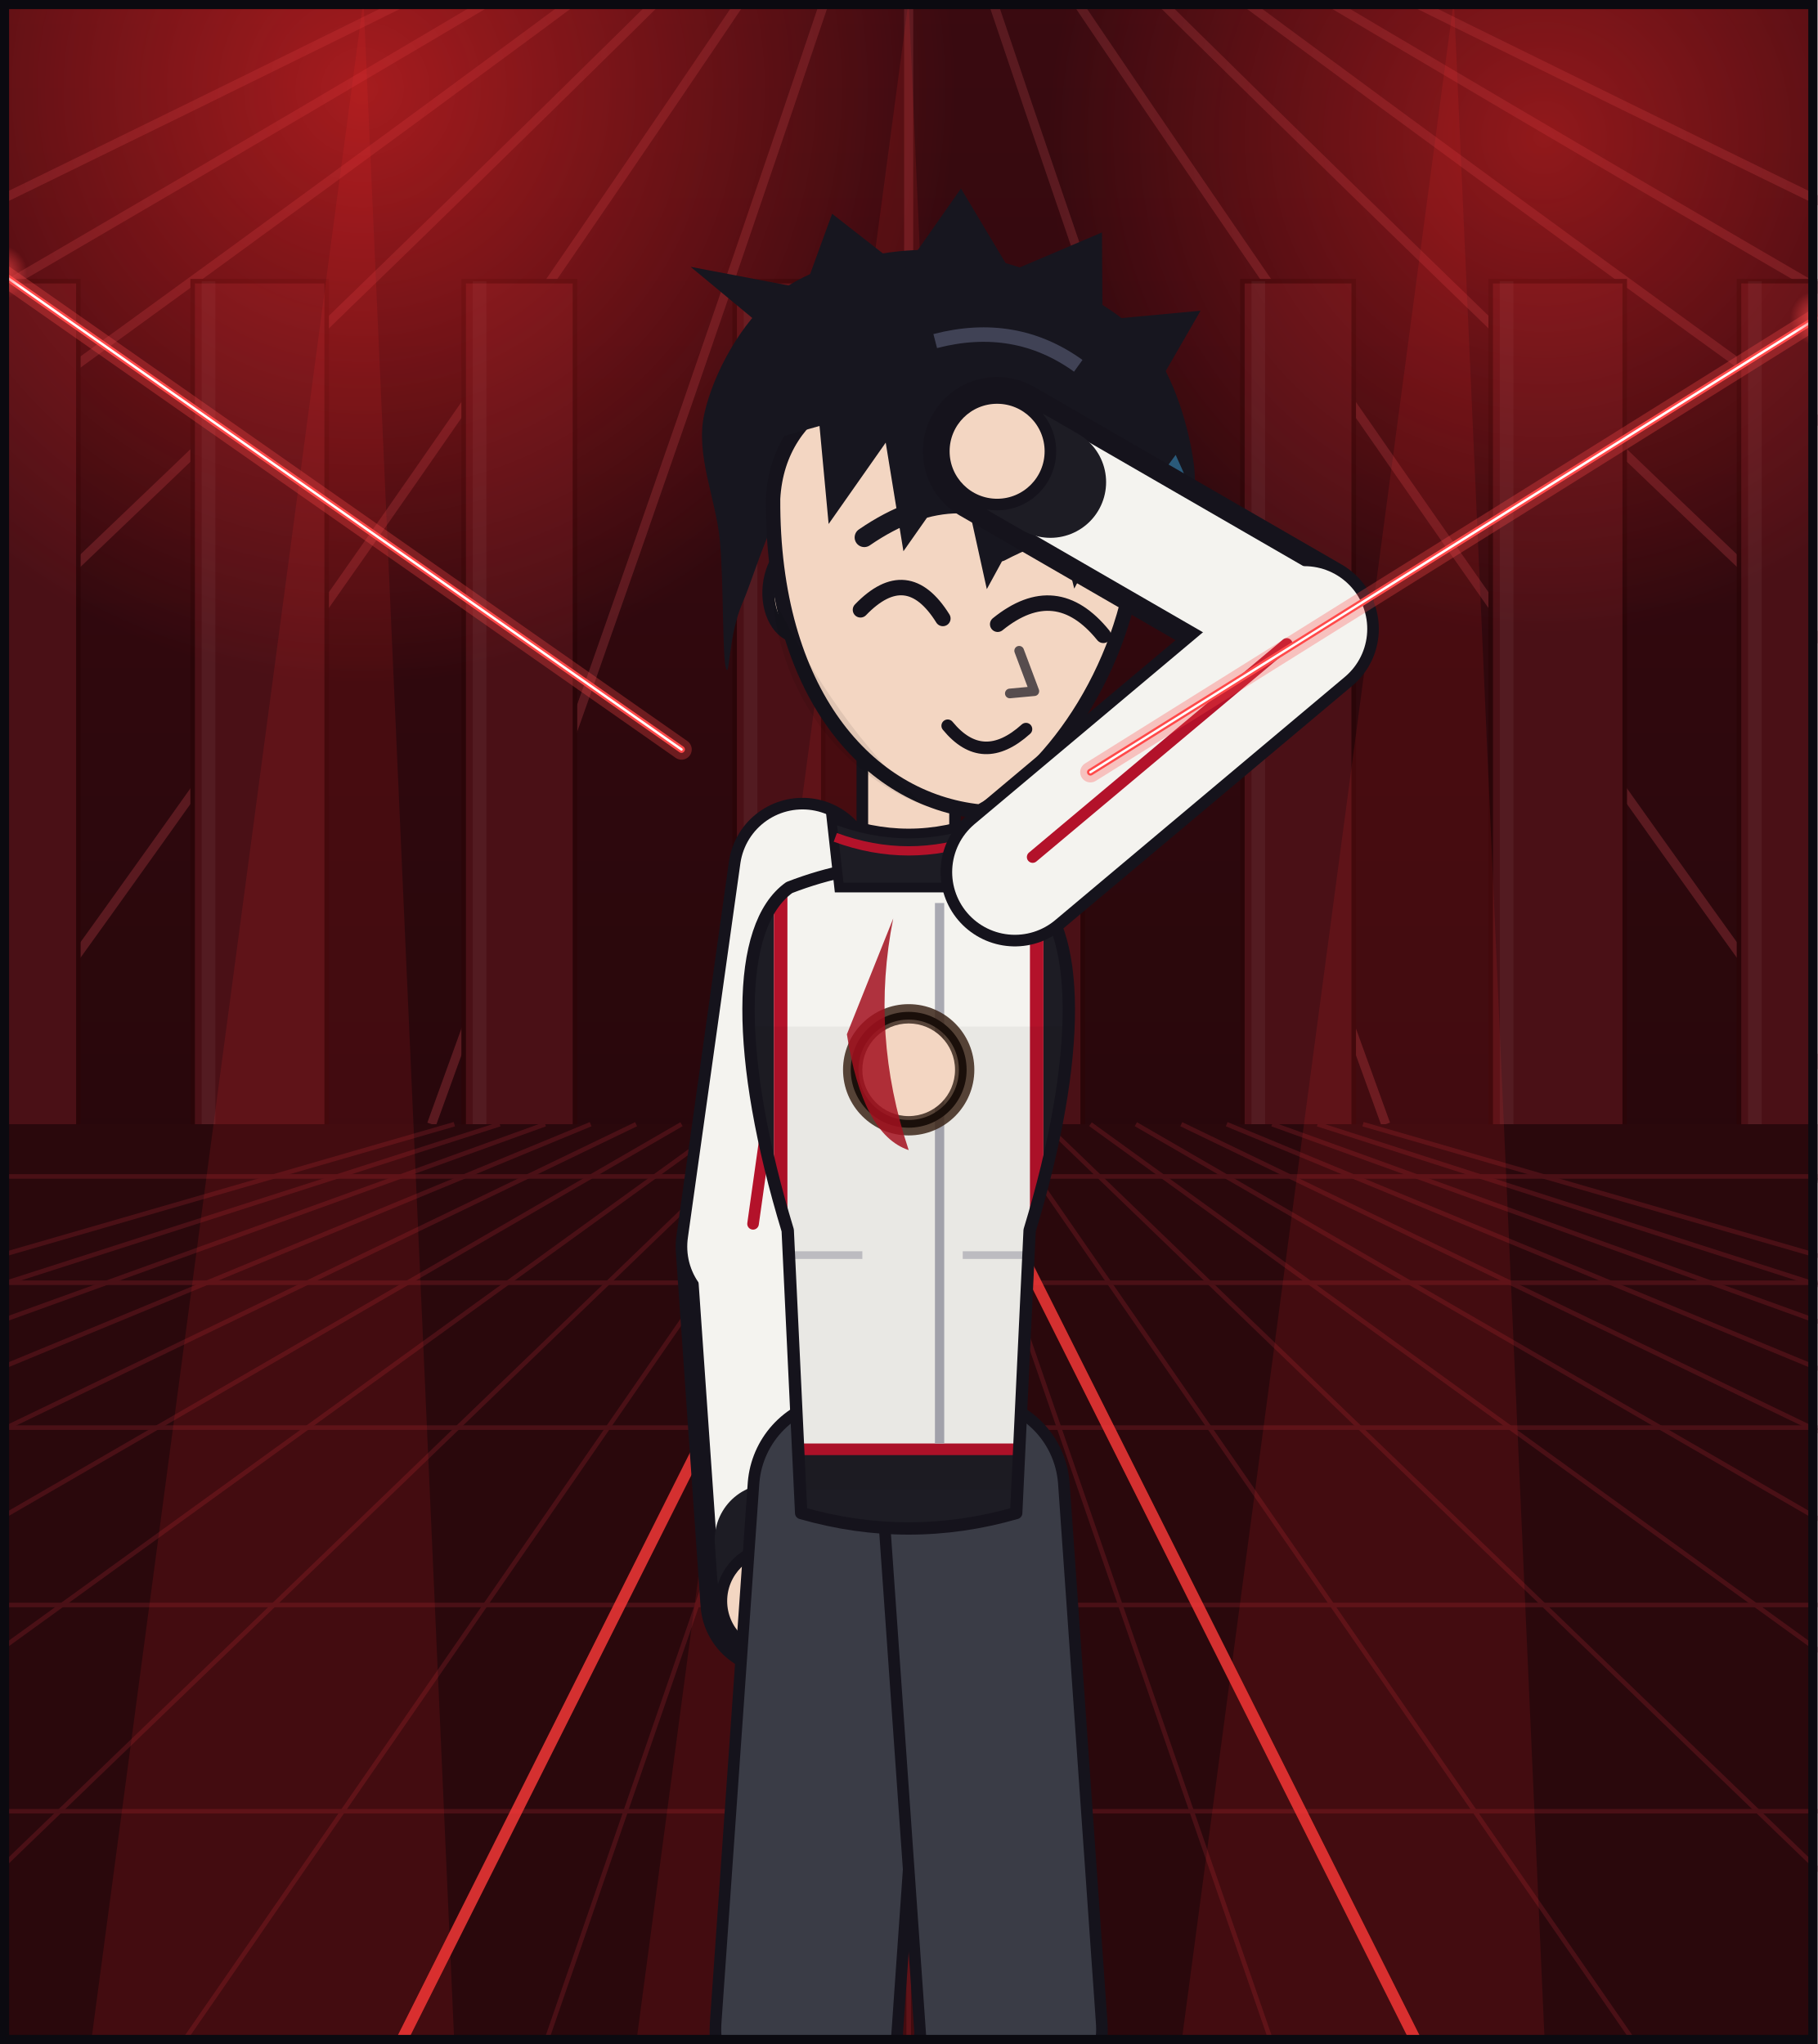
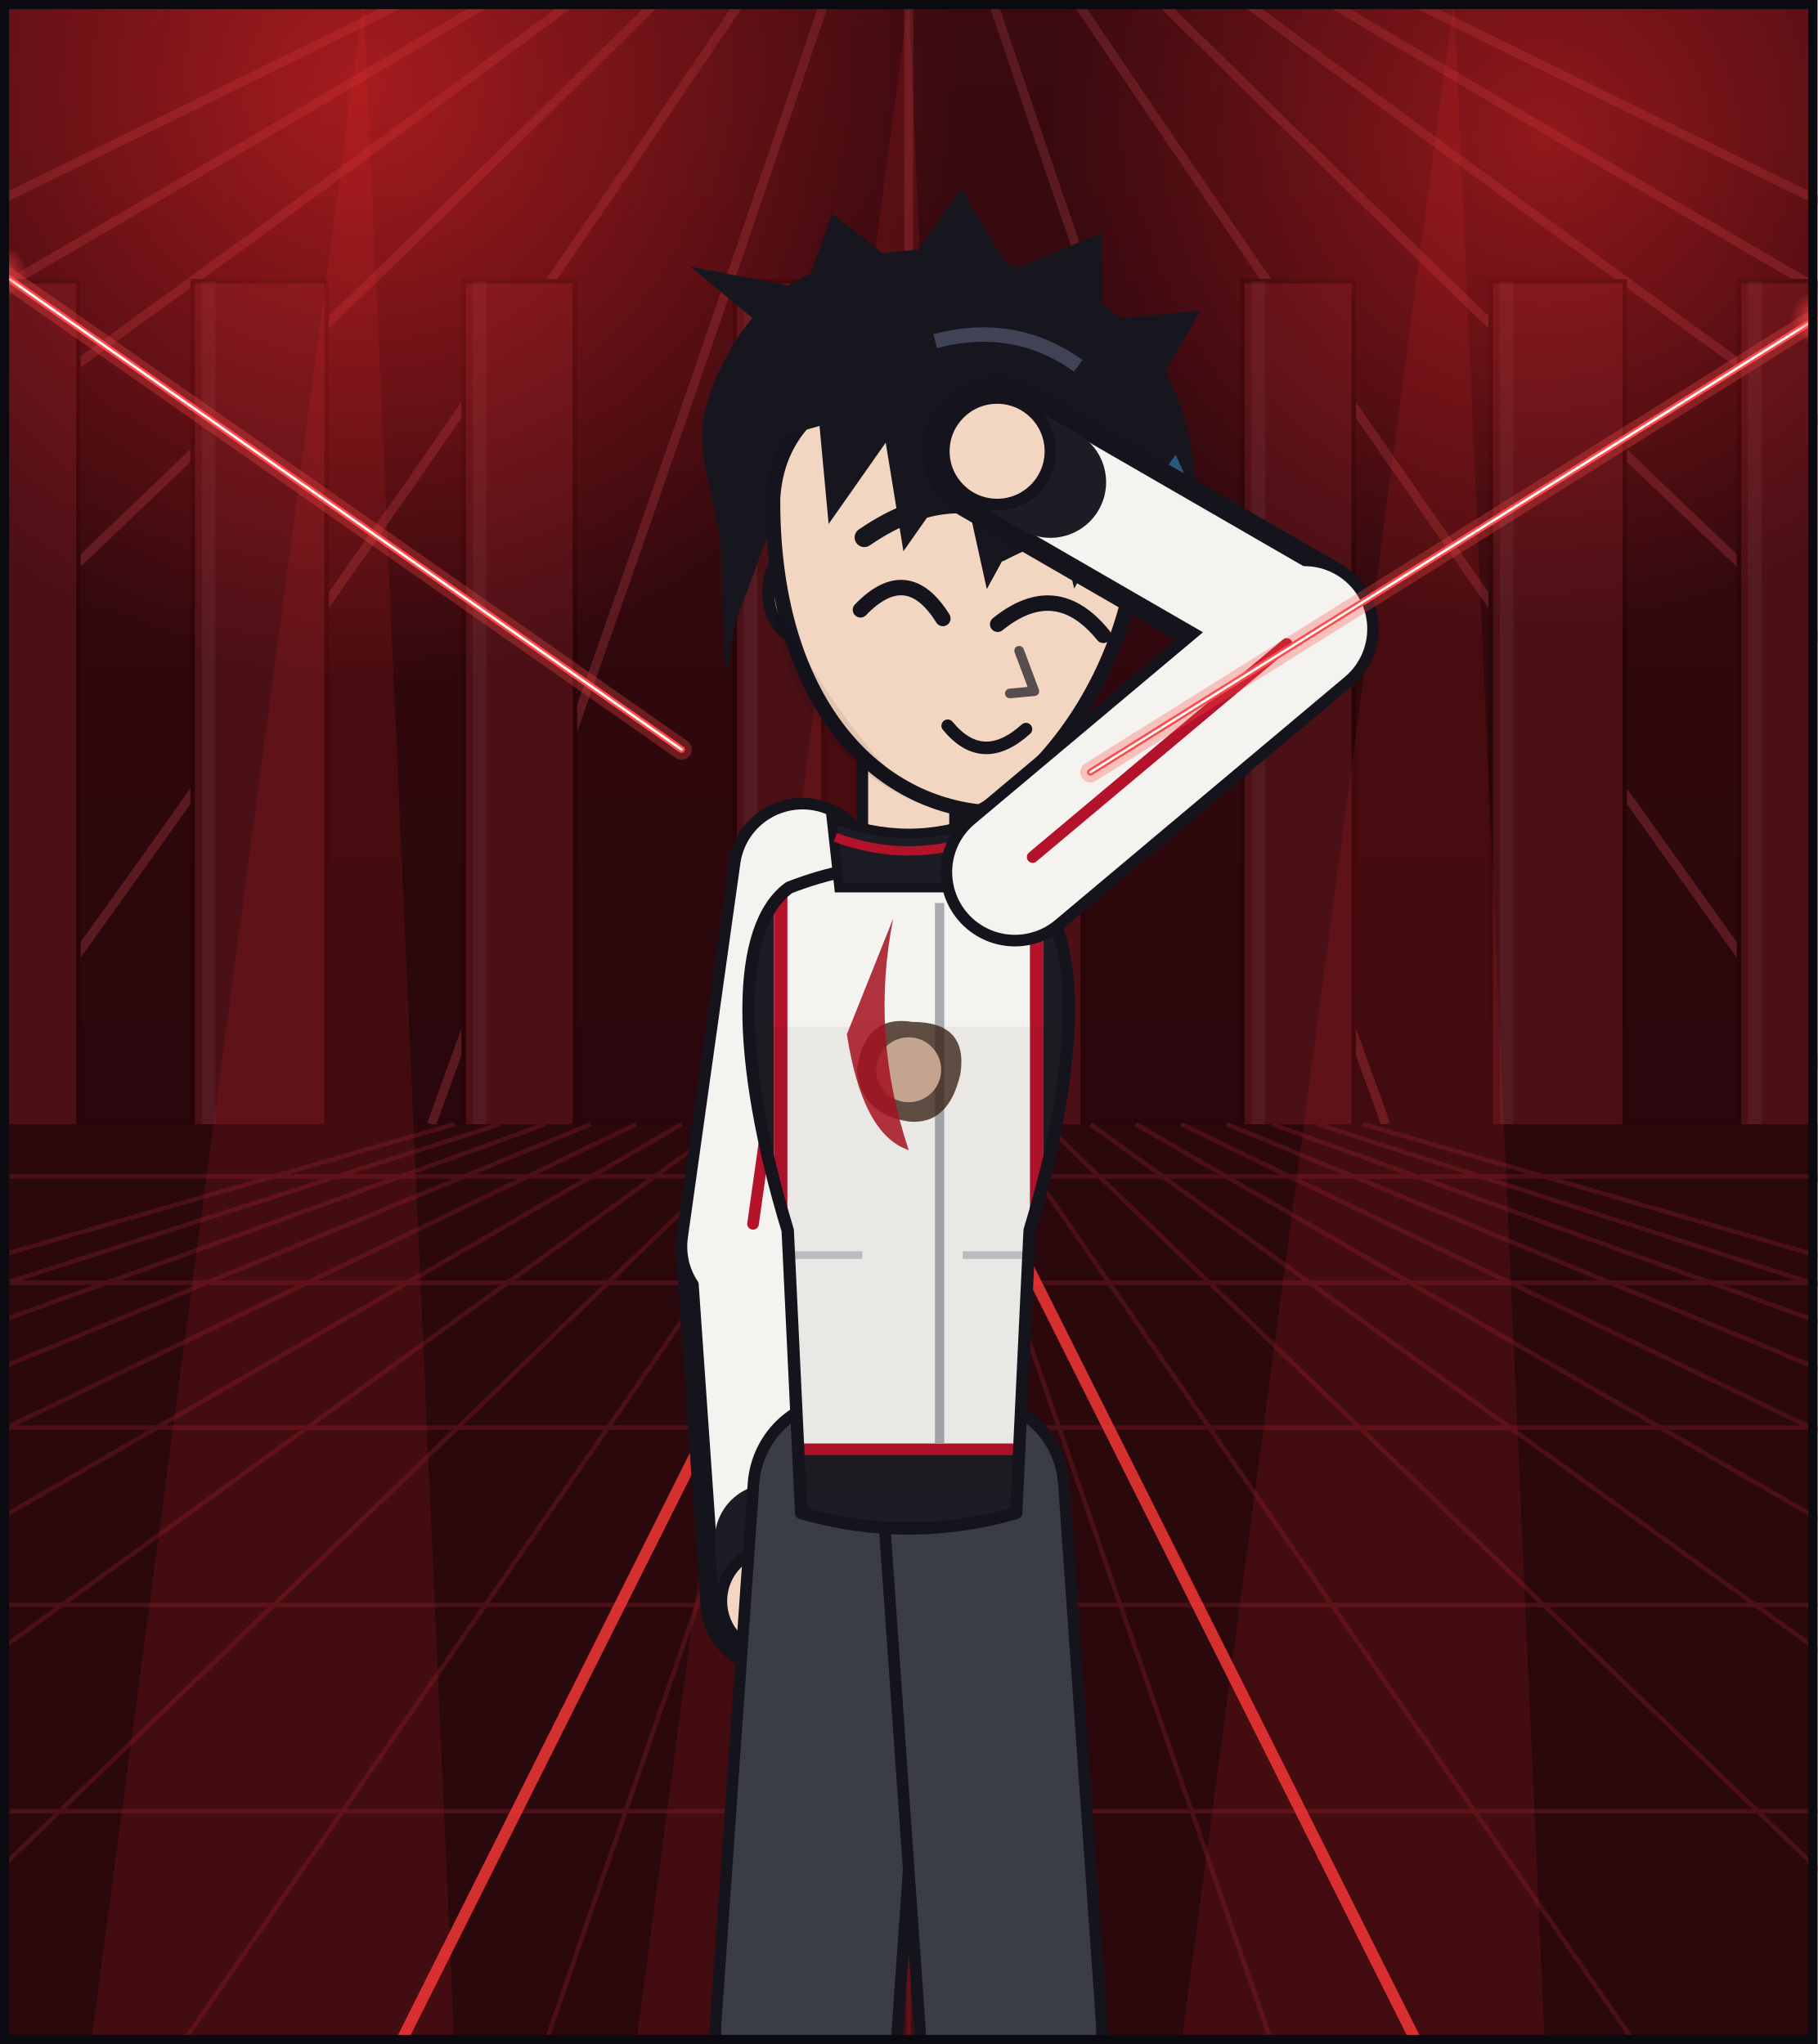
<svg xmlns="http://www.w3.org/2000/svg" width="800" height="900" viewBox="0 0 800 900" overflow="hidden">
  <defs>
    <filter id="grayF">
      <feColorMatrix type="saturate" values="0.05" />
    </filter>
    <filter id="silF">
      <feFlood flood-color="#15131c" result="c" />
      <feComposite in="c" in2="SourceAlpha" operator="in" />
    </filter>
    <filter id="blurF">
      <feGaussianBlur stdDeviation="4" />
    </filter>
  </defs>
  <clipPath id="frameClip">
    <rect width="800" height="900" />
  </clipPath>
  <g clip-path="url(#frameClip)">
    <defs>
      <linearGradient id="bg0" x1="0" y1="0" x2="0" y2="1">
        <stop offset="0" stop-color="#3a0a10" />
        <stop offset="1" stop-color="#1a0508" />
      </linearGradient>
    </defs>
    <rect x="0" y="0" width="800" height="900" fill="url(#bg0)" />
    <path d="M220,-20 Q-320,247.5 -860,495" stroke="#5a1a20" stroke-width="4" fill="none" />
    <path d="M250,-20 Q-200,247.5 -650,495" stroke="#5a1a20" stroke-width="4" fill="none" />
    <path d="M280,-20 Q-80,247.5 -440,495" stroke="#5a1a20" stroke-width="4" fill="none" />
    <path d="M310,-20 Q40,247.5 -230,495" stroke="#5a1a20" stroke-width="4" fill="none" />
    <path d="M340,-20 Q160,247.5 -20,495" stroke="#5a1a20" stroke-width="4" fill="none" />
    <path d="M370,-20 Q280,247.5 190,495" stroke="#5a1a20" stroke-width="4" fill="none" />
    <path d="M400,-20 Q400,247.5 400,495" stroke="#5a1a20" stroke-width="4" fill="none" />
    <path d="M430,-20 Q520,247.5 610,495" stroke="#5a1a20" stroke-width="4" fill="none" />
    <path d="M460,-20 Q640,247.5 820,495" stroke="#5a1a20" stroke-width="4" fill="none" />
    <path d="M490,-20 Q760,247.5 1030,495" stroke="#5a1a20" stroke-width="4" fill="none" />
    <path d="M520,-20 Q880,247.5 1240,495" stroke="#5a1a20" stroke-width="4" fill="none" />
    <path d="M550,-20 Q1000,247.5 1450,495" stroke="#5a1a20" stroke-width="4" fill="none" />
    <path d="M580,-20 Q1120,247.5 1660,495" stroke="#5a1a20" stroke-width="4" fill="none" />
    <rect x="-34.5" y="123.8" width="69" height="396" fill="#4a1016" stroke="#2a0508" stroke-width="2" />
    <rect x="-30.5" y="123.8" width="6" height="396" fill="#fff" opacity="0.05" />
    <rect x="84.8" y="123.8" width="59" height="396" fill="#4a1016" stroke="#2a0508" stroke-width="2" />
    <rect x="88.8" y="123.8" width="6" height="396" fill="#fff" opacity="0.05" />
    <rect x="204.1" y="123.8" width="49" height="396" fill="#4a1016" stroke="#2a0508" stroke-width="2" />
    <rect x="208.1" y="123.8" width="6" height="396" fill="#fff" opacity="0.05" />
    <rect x="323.4" y="123.8" width="39" height="396" fill="#4a1016" stroke="#2a0508" stroke-width="2" />
    <rect x="327.4" y="123.8" width="6" height="396" fill="#fff" opacity="0.05" />
    <rect x="437.6" y="123.8" width="39" height="396" fill="#4a1016" stroke="#2a0508" stroke-width="2" />
    <rect x="441.6" y="123.8" width="6" height="396" fill="#fff" opacity="0.05" />
    <rect x="546.9" y="123.8" width="49" height="396" fill="#4a1016" stroke="#2a0508" stroke-width="2" />
    <rect x="550.9" y="123.8" width="6" height="396" fill="#fff" opacity="0.05" />
    <rect x="656.2" y="123.8" width="59" height="396" fill="#4a1016" stroke="#2a0508" stroke-width="2" />
    <rect x="660.2" y="123.8" width="6" height="396" fill="#fff" opacity="0.05" />
    <rect x="765.5" y="123.8" width="69" height="396" fill="#4a1016" stroke="#2a0508" stroke-width="2" />
    <rect x="769.5" y="123.8" width="6" height="396" fill="#fff" opacity="0.05" />
    <rect x="0" y="495" width="800" height="405" fill="#2a080c" />
    <line x1="200" y1="495" x2="-1200" y2="900" stroke="#4a1016" stroke-width="2" />
    <line x1="220" y1="495" x2="-1040" y2="900" stroke="#4a1016" stroke-width="2" />
    <line x1="240" y1="495" x2="-880" y2="900" stroke="#4a1016" stroke-width="2" />
    <line x1="260" y1="495" x2="-720" y2="900" stroke="#4a1016" stroke-width="2" />
    <line x1="280" y1="495" x2="-560" y2="900" stroke="#4a1016" stroke-width="2" />
    <line x1="300" y1="495" x2="-400" y2="900" stroke="#4a1016" stroke-width="2" />
    <line x1="320" y1="495" x2="-240" y2="900" stroke="#4a1016" stroke-width="2" />
    <line x1="340" y1="495" x2="-80" y2="900" stroke="#4a1016" stroke-width="2" />
    <line x1="360" y1="495" x2="80" y2="900" stroke="#4a1016" stroke-width="2" />
    <line x1="380" y1="495" x2="240" y2="900" stroke="#4a1016" stroke-width="2" />
    <line x1="400" y1="495" x2="400" y2="900" stroke="#4a1016" stroke-width="2" />
    <line x1="420" y1="495" x2="560" y2="900" stroke="#4a1016" stroke-width="2" />
    <line x1="440" y1="495" x2="720" y2="900" stroke="#4a1016" stroke-width="2" />
    <line x1="460" y1="495" x2="880" y2="900" stroke="#4a1016" stroke-width="2" />
    <line x1="480" y1="495" x2="1040" y2="900" stroke="#4a1016" stroke-width="2" />
    <line x1="500" y1="495" x2="1200" y2="900" stroke="#4a1016" stroke-width="2" />
    <line x1="520" y1="495" x2="1360" y2="900" stroke="#4a1016" stroke-width="2" />
    <line x1="540" y1="495" x2="1520" y2="900" stroke="#4a1016" stroke-width="2" />
    <line x1="560" y1="495" x2="1680" y2="900" stroke="#4a1016" stroke-width="2" />
    <line x1="580" y1="495" x2="1840" y2="900" stroke="#4a1016" stroke-width="2" />
    <line x1="600" y1="495" x2="2000" y2="900" stroke="#4a1016" stroke-width="2" />
    <line x1="0" y1="518" x2="800" y2="518" stroke="#4a1016" stroke-width="2" />
    <line x1="0" y1="564.8" x2="800" y2="564.8" stroke="#4a1016" stroke-width="2" />
    <line x1="0" y1="628.6" x2="800" y2="628.6" stroke="#4a1016" stroke-width="2" />
    <line x1="0" y1="706.7" x2="800" y2="706.7" stroke="#4a1016" stroke-width="2" />
    <line x1="0" y1="797.5" x2="800" y2="797.5" stroke="#4a1016" stroke-width="2" />
    <path d="M379,495 L176,900" stroke="#ff3a3a" stroke-width="5" opacity="0.8" />
    <path d="M421,495 L624,900" stroke="#ff3a3a" stroke-width="5" opacity="0.8" />
    <defs>
      <radialGradient id="gl1" cx="0.5" cy="0.5" r="0.5">
        <stop offset="0" stop-color="#ff2a2a" stop-opacity="0.55" />
        <stop offset="1" stop-color="#ff2a2a" stop-opacity="0" />
      </radialGradient>
    </defs>
    <circle cx="160" cy="40" r="260" fill="url(#gl1)" />
    <defs>
      <radialGradient id="gl2" cx="0.5" cy="0.5" r="0.5">
        <stop offset="0" stop-color="#ff2a2a" stop-opacity="0.45" />
        <stop offset="1" stop-color="#ff2a2a" stop-opacity="0" />
      </radialGradient>
    </defs>
    <circle cx="680" cy="60" r="220" fill="url(#gl2)" />
    <path d="M160,0 L40,900 L200,900Z" fill="#ff2a2a" opacity="0.12" />
    <path d="M400,0 L280,900 L440,900Z" fill="#ff2a2a" opacity="0.12" />
    <path d="M640,0 L520,900 L680,900Z" fill="#ff2a2a" opacity="0.12" />
    <g transform="translate(400,520) rotate(0) scale(1.7,1.7) translate(0,80)">
      <defs>
        <clipPath id="tc3">
          <path d="M-27.84,6 L-31.32,-67.2 C-44.92,-112 -44.92,-146 -30.92,-156 Q0,-168 30.92,-156 C44.92,-146 44.92,-112 31.32,-67.2 L27.84,6 Q0,14 -27.84,6Z" />
        </clipPath>
      </defs>
      <path d="M-27.5,-160 L-41.1,-63 L-34.7,28.8" stroke="#15131c" stroke-width="38.48" stroke-linecap="round" stroke-linejoin="round" fill="none" />
      <path d="M-27.5,-160 L-41.1,-63" stroke="#f4f3ef" stroke-width="32.48" stroke-linecap="round" fill="none" />
      <path d="M-41.1,-63 L-34.7,28.8" stroke="#f4f3ef" stroke-width="27.84" stroke-linecap="round" fill="none" />
      <path d="M-28.3,-154.1 L-40.3,-68.9" stroke="#b3122a" stroke-width="3" stroke-linecap="round" fill="none" />
      <path d="M-35.8,12.9 L-35.2,21.8" stroke="#1d1c24" stroke-width="28.84" stroke-linecap="round" fill="none" />
      <circle cx="-34.7" cy="28.8" r="13.8" fill="#f3d6c2" stroke="#15131c" stroke-width="3" />
      <path d="M-16.7,0 L-26.5,139.7 L-26.5,275.7" stroke="#15131c" stroke-width="50.08" stroke-linecap="round" stroke-linejoin="round" fill="none" />
      <path d="M-16.7,0 L-26.5,139.7" stroke="#3a3c46" stroke-width="44.08" stroke-linecap="round" fill="none" />
      <path d="M-26.5,139.7 L-26.5,275.7" stroke="#3a3c46" stroke-width="37.12" stroke-linecap="round" fill="none" />
      <path d="M-36.5,275.7 L3.5,275.7" stroke="#15131c" stroke-width="24" stroke-linecap="round" />
      <path d="M-36.5,275.7 L3.5,275.7" stroke="#1b1b22" stroke-width="18" stroke-linecap="round" />
      <path d="M-36.5,282.7 L3.5,282.7" stroke="#e8e8ea" stroke-width="4" stroke-linecap="round" />
      <path d="M16.7,0 L26.5,139.7 L24.1,275.6" stroke="#15131c" stroke-width="50.08" stroke-linecap="round" stroke-linejoin="round" fill="none" />
      <path d="M16.7,0 L26.5,139.7" stroke="#3a3c46" stroke-width="44.08" stroke-linecap="round" fill="none" />
      <path d="M26.5,139.7 L24.1,275.6" stroke="#3a3c46" stroke-width="37.12" stroke-linecap="round" fill="none" />
      <path d="M14.1,275.5 L54.1,276.2" stroke="#15131c" stroke-width="24" stroke-linecap="round" />
      <path d="M14.1,275.5 L54.1,276.2" stroke="#1b1b22" stroke-width="18" stroke-linecap="round" />
      <path d="M14,282.5 L54,283.2" stroke="#e8e8ea" stroke-width="4" stroke-linecap="round" />
      <g transform="translate(0,0) rotate(0)">
        <path d="M-12,-156 L-12,-190 L12,-190 L12,-156Z" fill="#f3d6c2" stroke="#15131c" stroke-width="3" />
      </g>
      <g transform="translate(0,0) rotate(0)">
        <g clip-path="url(#tc3)">
          <rect x="-60" y="-180" width="120" height="200" fill="#f4f3ef" />
          <rect x="-56.9" y="-160" width="22" height="180" fill="#1d1c24" />
          <rect x="34.9" y="-160" width="22" height="180" fill="#1d1c24" />
          <rect x="-34.9" y="-160" width="3.5" height="180" fill="#b3122a" />
          <rect x="31.4" y="-160" width="3.5" height="180" fill="#b3122a" />
          <rect x="-60" y="-10" width="120" height="20" fill="#1d1c24" />
          <rect x="-60" y="-12" width="120" height="3" fill="#b3122a" />
          <line x1="8" y1="-152" x2="8" y2="-12" stroke="#a9a9b2" stroke-width="2.4" />
          <path d="M-30,-60.8 l18,0 M14,-60.8 l18,0" stroke="#c5c4c9" stroke-width="2" />
          <rect x="-60" y="-120" width="120" height="120" fill="#000" opacity="0.05" />
-           <circle cx="0" cy="-108.8" r="17" fill="#3b2418" opacity="0.85" />
-           <circle cx="0" cy="-108.8" r="12" fill="#f3d6c2" />
-           <circle cx="0" cy="-108.8" r="14" fill="none" stroke="#1a0f0a" stroke-width="2" />
+           <path d="M-13.4,-108.8 q2,-14.4 14.4,-12.4 q14.4,0 12.4,13.4 q-3,13.4 -13.4,12.4 q-12.4,-2 -13.4,-13.4Z" fill="#3b2418" opacity="0.8" />
+           <circle cx="0" cy="-108.8" r="8.4" fill="#f3d6c2" opacity="0.85" />
+           <circle cx="0" cy="-108.8" r="8.4" fill="#7a4a30" opacity="0.25" />
          <path d="M-4,-148 q-6,30 4,60 q-12,-4 -16,-30Z" fill="#a3101f" opacity="0.85" />
        </g>
        <path d="M-27.84,6 L-31.32,-67.2 C-44.92,-112 -44.92,-146 -30.92,-156 Q0,-168 30.92,-156 C44.92,-146 44.92,-112 31.32,-67.2 L27.84,6 Q0,14 -27.84,6Z" fill="none" stroke="#15131c" stroke-width="3.2" stroke-linejoin="round" />
        <path d="M-18,-156 L-20,-174 Q0,-166 20,-174 L18,-156Z" fill="#1d1c24" stroke="#15131c" stroke-width="2.5" />
        <path d="M-19,-169 Q0,-162 19,-169" stroke="#b3122a" stroke-width="2.4" fill="none" />
      </g>
      <g transform="translate(7.8,-234.6) rotate(6) scale(1.25)">
        <path d="M-46,-4 C-47.7,-12.7 -53,-21.3 -52,-30 C-51,-38.7 -46.3,-49.7 -40,-56 C-33.7,-62.3 -23,-66.3 -14,-68 C-5,-69.7 5.3,-68.3 14,-66 C22.7,-63.7 32,-60 38,-54 C44,-48 48.3,-37.3 50,-30 C51.7,-22.7 50.3,-10.3 48,-10 C45.7,-9.7 43,-23.7 36,-28 C29,-32.3 16.7,-37 6,-36 C-4.7,-35 -20.3,-29.3 -28,-22 C-35.7,-14.7 -37.7,0.7 -40,8 C-42.3,15.3 -41,24 -42,22 C-43,20 -44.3,4.7 -46,-4Z" fill="#17161f" />
        <path d="M-40,-48 L-58,-60 L-34,-58 L-30,-74 L-14,-64 L-4,-82 L8,-66 L26,-76 L28,-58 L48,-62 L40,-44Z" fill="#17161f" />
        <ellipse cx="-28" cy="4" rx="7" ry="10" fill="#f3d6c2" stroke="#15131c" stroke-width="2.5" />
        <path d="M-36,-14 C-38,-54 38,-54 40,-14 C41,12 28,36 13.4,46 C-10,46 -32,26 -36,-14Z" fill="#f3d6c2" stroke="#15131c" stroke-width="3" stroke-linejoin="round" />
        <path d="M-34,6 C-30,28 -14,42 2,46 C-12,36 -24,22 -34,6Z" fill="#000" opacity="0.08" />
        <path d="M-15.58,7 Q-7,-4 1.58,7" stroke="#15131c" stroke-width="3.2" fill="none" stroke-linecap="round" />
        <path d="M13,7 Q24,-4 35,7" stroke="#15131c" stroke-width="3.2" fill="none" stroke-linecap="round" />
        <path d="M-16.36,-8 Q-7,-16 2.36,-17" stroke="#17161f" stroke-width="4" fill="none" stroke-linecap="round" />
        <path d="M12,-8 Q24,-16 36,-17" stroke="#17161f" stroke-width="4" fill="none" stroke-linecap="round" />
        <path d="M18,12 L22,20 L17,21" stroke="#15131c" stroke-width="2" fill="none" stroke-linecap="round" stroke-linejoin="round" opacity="0.7" />
        <path d="M4.9,29 Q13,37 21.1,28" stroke="#15131c" stroke-width="2.6" fill="none" stroke-linecap="round" />
        <path d="M-38,-26 C-30,-62 42,-64 50,-24 L42,-8 L36,-22 L28,-2 L20,-24 L10,0 L2,-24 L-8,-6 L-14,-28 L-24,-10 L-28,-30Z" fill="#17161f" />
        <path d="M-6,-50 Q10,-56 24,-48" stroke="#4a4d63" stroke-width="3" fill="none" opacity="0.8" />
        <path d="M46,-30 C40,-20 40,-12 46,-10 C52,-12 52,-20 46,-30Z" fill="#bfe6ff" stroke="#2a5a7a" stroke-width="1.8" />
      </g>
      <path d="M27.5,-160 L102.5,-223 L22.9,-269" stroke="#15131c" stroke-width="38.48" stroke-linecap="round" stroke-linejoin="round" fill="none" />
      <path d="M27.5,-160 L102.5,-223" stroke="#f4f3ef" stroke-width="32.48" stroke-linecap="round" fill="none" />
      <path d="M102.5,-223 L22.9,-269" stroke="#f4f3ef" stroke-width="27.84" stroke-linecap="round" fill="none" />
      <path d="M32.1,-163.9 L97.9,-219.1" stroke="#b3122a" stroke-width="3" stroke-linecap="round" fill="none" />
      <path d="M36.7,-261 L28.9,-265.5" stroke="#1d1c24" stroke-width="28.84" stroke-linecap="round" fill="none" />
      <circle cx="22.9" cy="-269" r="13.8" fill="#f3d6c2" stroke="#15131c" stroke-width="3" />
    </g>
    <path d="M0,120 L300,330" stroke="#ff4a4a" stroke-width="9" opacity="0.3" stroke-linecap="round" />
    <path d="M0,120 L300,330" stroke="#ff4a4a" stroke-width="3" stroke-linecap="round" />
    <path d="M0,120 L300,330" stroke="#fff" stroke-width="1.05" stroke-linecap="round" />
    <defs>
      <radialGradient id="gl4" cx="0.5" cy="0.5" r="0.5">
        <stop offset="0" stop-color="#ff4a4a" stop-opacity="0.8" />
        <stop offset="1" stop-color="#ff4a4a" stop-opacity="0" />
      </radialGradient>
    </defs>
    <circle cx="0" cy="120" r="12" fill="url(#gl4)" />
    <path d="M800,140 L480,340" stroke="#ff4a4a" stroke-width="9" opacity="0.3" stroke-linecap="round" />
    <path d="M800,140 L480,340" stroke="#ff4a4a" stroke-width="3" stroke-linecap="round" />
    <path d="M800,140 L480,340" stroke="#fff" stroke-width="1.05" stroke-linecap="round" />
    <defs>
      <radialGradient id="gl5" cx="0.5" cy="0.5" r="0.5">
        <stop offset="0" stop-color="#ff4a4a" stop-opacity="0.8" />
        <stop offset="1" stop-color="#ff4a4a" stop-opacity="0" />
      </radialGradient>
    </defs>
    <circle cx="800" cy="140" r="12" fill="url(#gl5)" />
    <rect x="2" y="2" width="796" height="896" fill="none" stroke="#0b0a10" stroke-width="4" />
  </g>
</svg>
